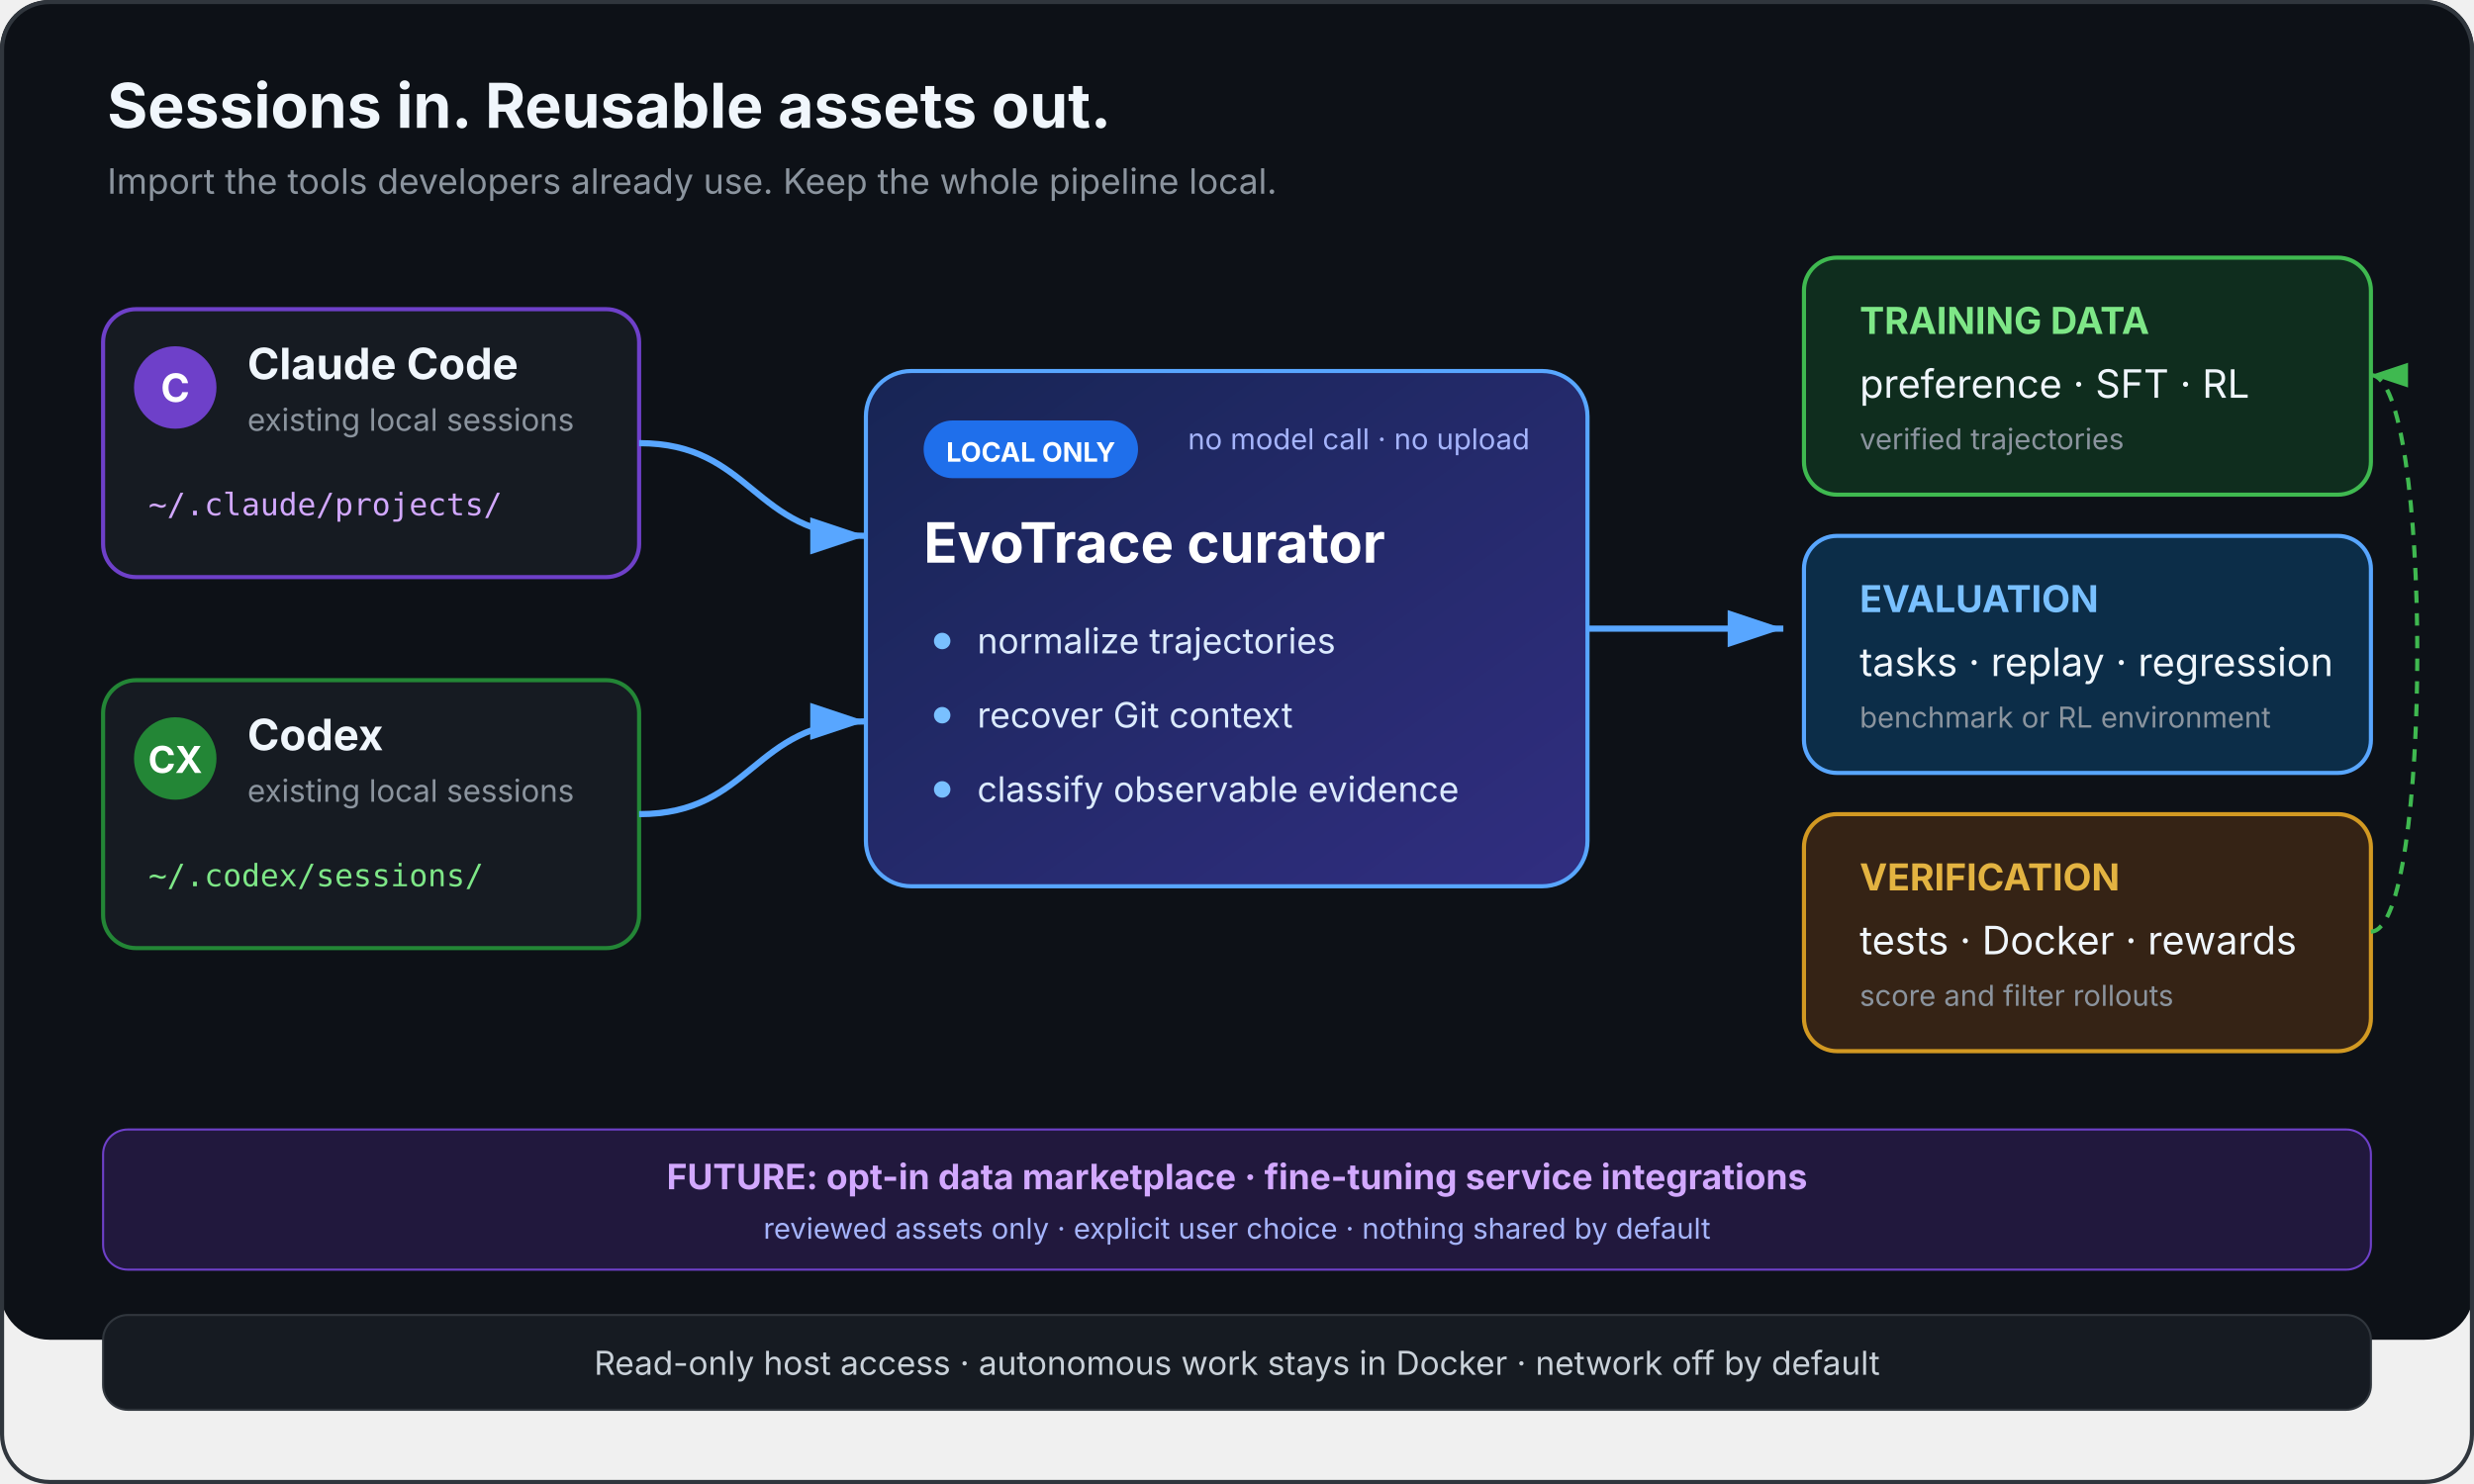
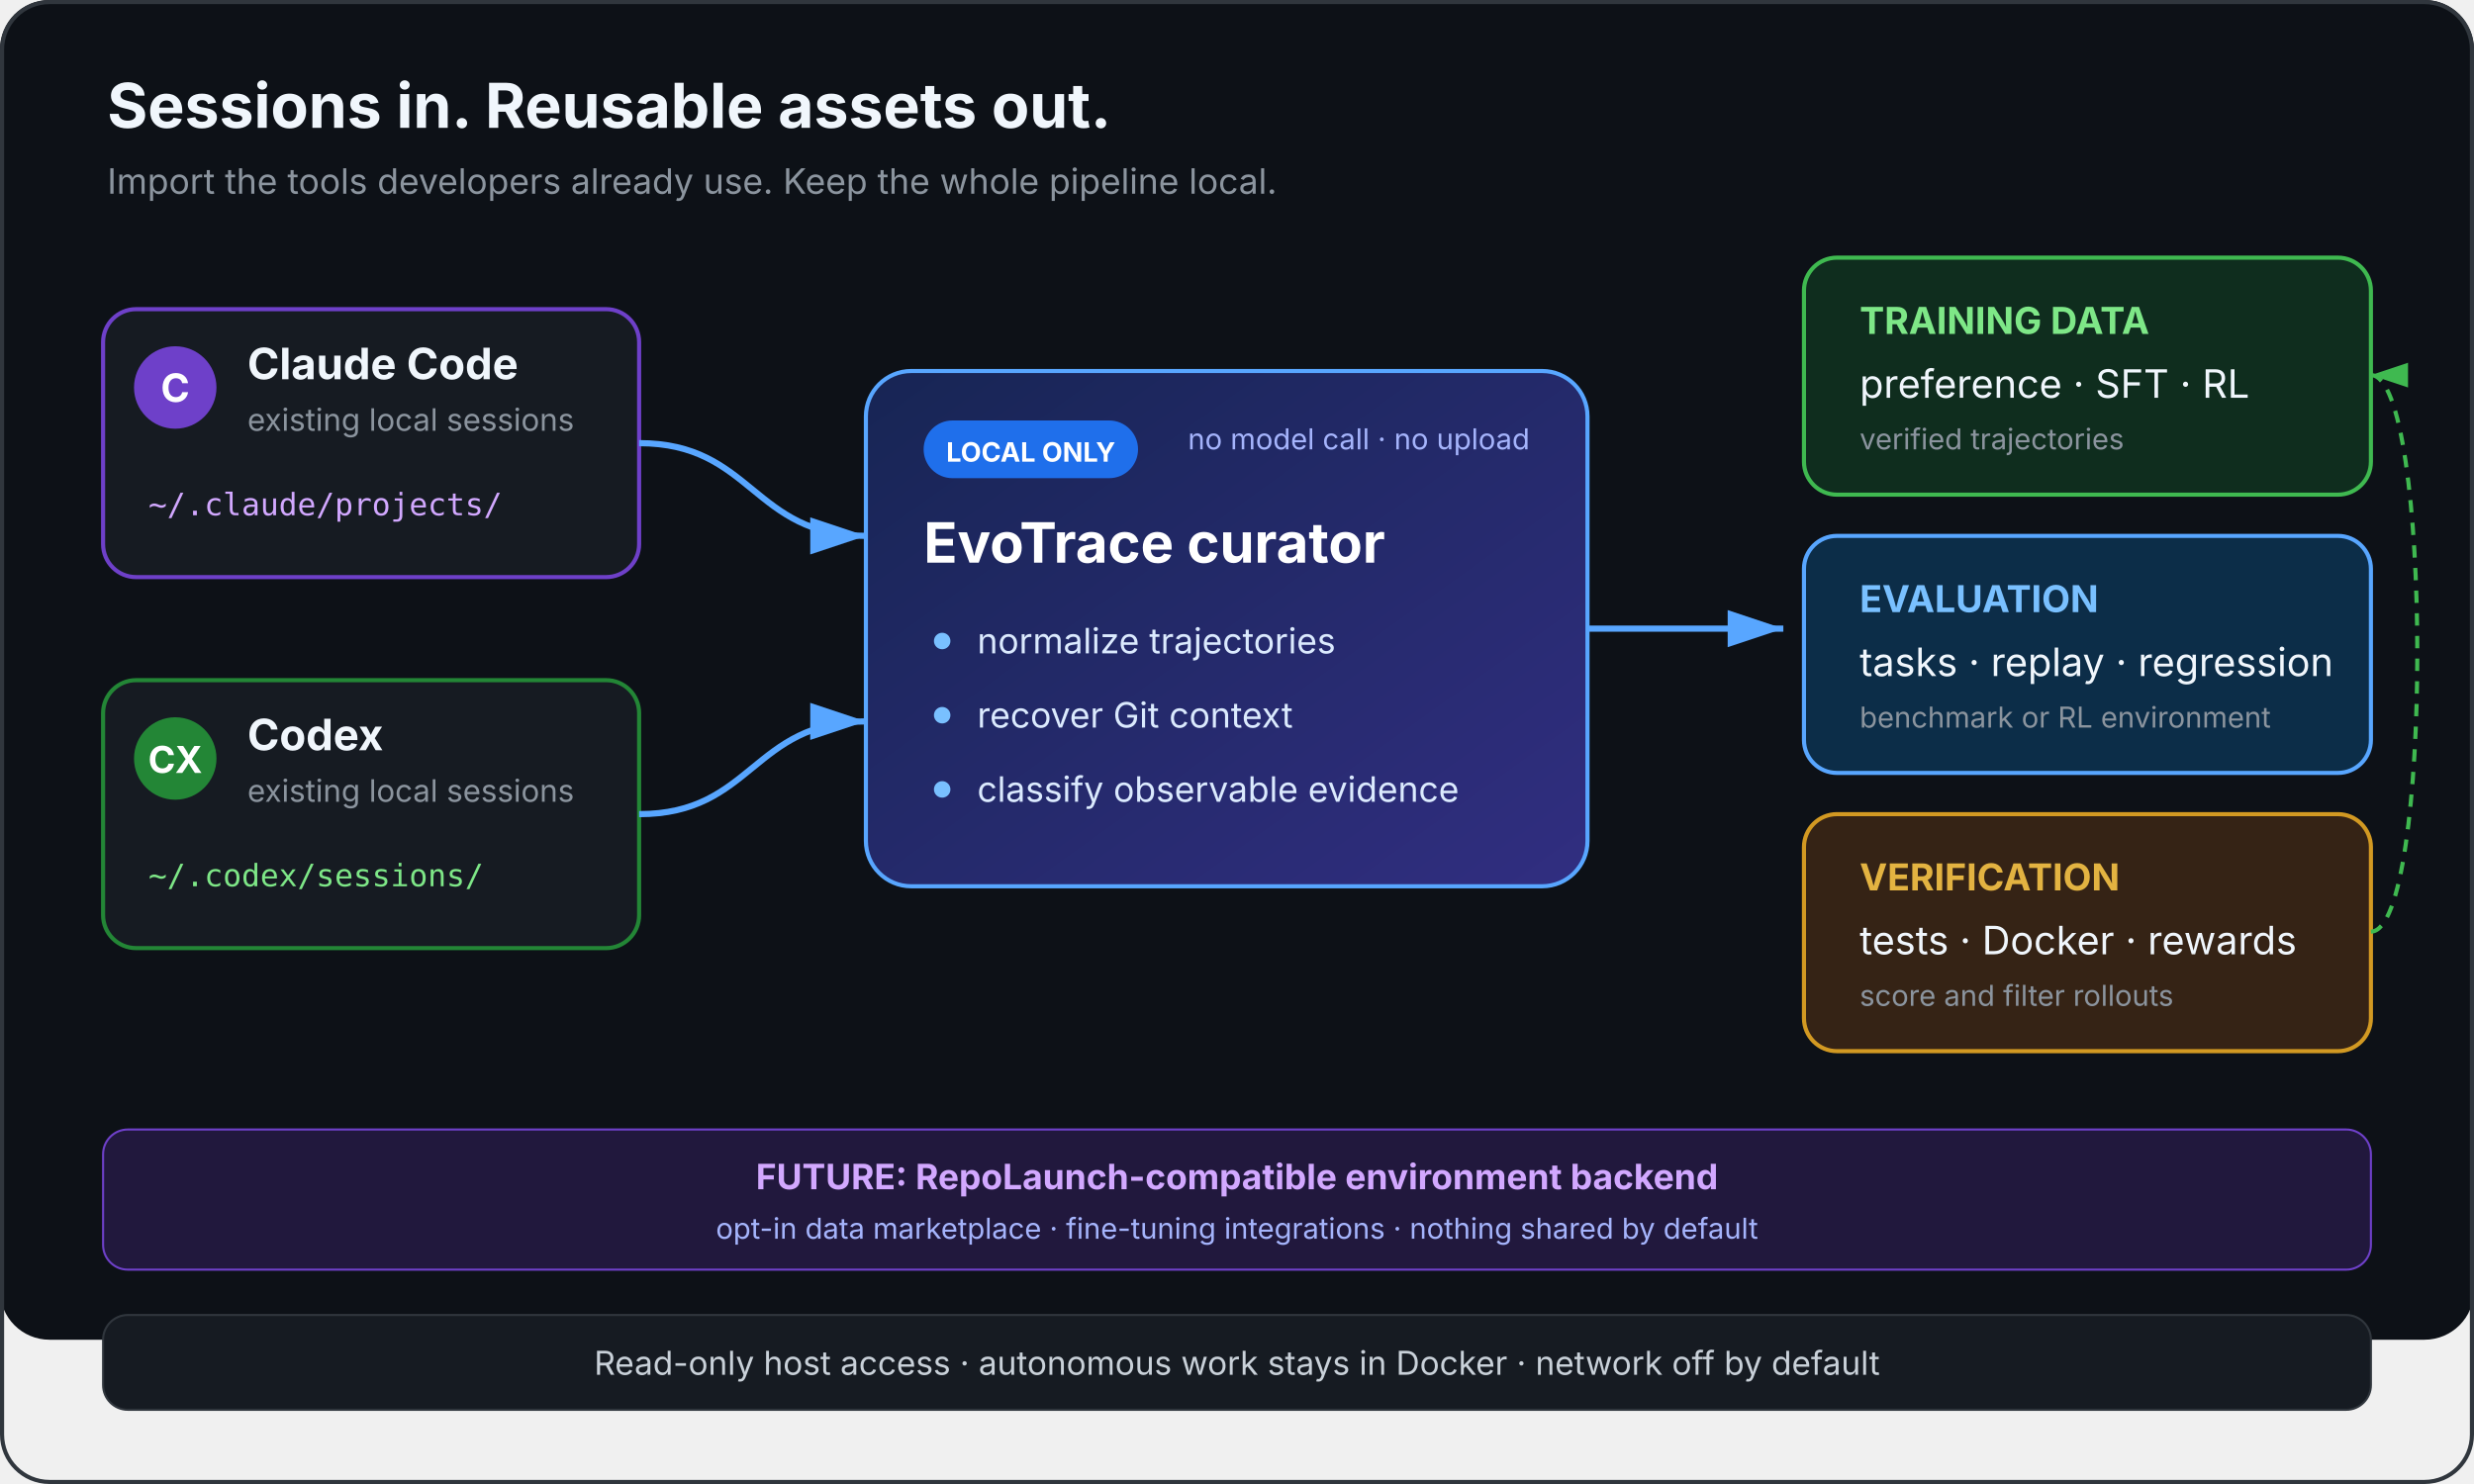
<svg xmlns="http://www.w3.org/2000/svg" width="1200" height="720" viewBox="0 0 1200 720" role="img" aria-labelledby="title desc">
  <defs>
    <linearGradient id="curator" x1="0" y1="0" x2="1" y2="1">
      <stop offset="0" stop-color="#172554" />
      <stop offset="1" stop-color="#312e81" />
    </linearGradient>
    <marker id="arrow" markerWidth="10" markerHeight="10" refX="9" refY="3" orient="auto" markerUnits="strokeWidth">
      <path d="M0,0 L0,6 L9,3 z" fill="#58a6ff" />
    </marker>
    <marker id="loop-arrow" markerWidth="10" markerHeight="10" refX="9" refY="3" orient="auto" markerUnits="strokeWidth">
      <path d="M0,0 L0,6 L9,3 z" fill="#3fb950" />
    </marker>
  </defs>
  <rect width="1200" height="650" rx="24" fill="#0d1117" />
  <rect x="1" y="1" width="1198" height="718" rx="23" fill="none" stroke="#30363d" stroke-width="2" />
  <text x="52" y="62" fill="#f0f6fc" font-family="-apple-system, BlinkMacSystemFont, Segoe UI, sans-serif" font-size="30" font-weight="700">Sessions in. Reusable assets out.</text>
  <text x="52" y="94" fill="#8b949e" font-family="-apple-system, BlinkMacSystemFont, Segoe UI, sans-serif" font-size="17">Import the tools developers already use. Keep the whole pipeline local.</text>
  <g font-family="-apple-system, BlinkMacSystemFont, Segoe UI, sans-serif">
    <rect x="50" y="150" width="260" height="130" rx="16" fill="#161b22" stroke="#6e40c9" stroke-width="2" />
    <circle cx="85" cy="188" r="20" fill="#6e40c9" />
    <text x="85" y="195" text-anchor="middle" fill="#fff" font-size="19" font-weight="700">C</text>
    <text x="120" y="184" fill="#f0f6fc" font-size="21" font-weight="700">Claude Code</text>
    <text x="120" y="209" fill="#8b949e" font-size="15">existing local sessions</text>
    <text x="72" y="250" fill="#d2a8ff" font-family="ui-monospace, SFMono-Regular, Menlo, Consolas, monospace" font-size="15">~/.claude/projects/</text>
    <rect x="50" y="330" width="260" height="130" rx="16" fill="#161b22" stroke="#238636" stroke-width="2" />
    <circle cx="85" cy="368" r="20" fill="#238636" />
    <text x="85" y="375" text-anchor="middle" fill="#fff" font-size="18" font-weight="700">CX</text>
    <text x="120" y="364" fill="#f0f6fc" font-size="21" font-weight="700">Codex</text>
    <text x="120" y="389" fill="#8b949e" font-size="15">existing local sessions</text>
    <text x="72" y="430" fill="#7ee787" font-family="ui-monospace, SFMono-Regular, Menlo, Consolas, monospace" font-size="15">~/.codex/sessions/</text>
    <path d="M310 215 C365 215 365 260 420 260" fill="none" stroke="#58a6ff" stroke-width="3" marker-end="url(#arrow)" />
    <path d="M310 395 C365 395 365 350 420 350" fill="none" stroke="#58a6ff" stroke-width="3" marker-end="url(#arrow)" />
    <rect x="420" y="180" width="350" height="250" rx="22" fill="url(#curator)" stroke="#58a6ff" stroke-width="2" />
    <rect x="448" y="204" width="104" height="28" rx="14" fill="#1f6feb" />
    <text x="500" y="224" text-anchor="middle" fill="#fff" font-size="13" font-weight="700">LOCAL ONLY</text>
    <text x="448" y="273" fill="#fff" font-size="27" font-weight="700">EvoTrace curator</text>
    <circle cx="457" cy="311" r="4" fill="#79c0ff" />
    <text x="474" y="317" fill="#dbeafe" font-size="17">normalize trajectories</text>
    <circle cx="457" cy="347" r="4" fill="#79c0ff" />
    <text x="474" y="353" fill="#dbeafe" font-size="17">recover Git context</text>
    <circle cx="457" cy="383" r="4" fill="#79c0ff" />
    <text x="474" y="389" fill="#dbeafe" font-size="17">classify observable evidence</text>
    <text x="742" y="218" text-anchor="end" fill="#a5b4fc" font-size="14">no model call · no upload</text>
    <path d="M770 305 L865 305" fill="none" stroke="#58a6ff" stroke-width="3" marker-end="url(#arrow)" />
    <rect x="875" y="125" width="275" height="115" rx="16" fill="#0f2d1e" stroke="#3fb950" stroke-width="2" />
    <text x="902" y="162" fill="#7ee787" font-size="18" font-weight="700">TRAINING DATA</text>
    <text x="902" y="193" fill="#f0f6fc" font-size="19">preference · SFT · RL</text>
    <text x="902" y="218" fill="#8b949e" font-size="14">verified trajectories</text>
    <rect x="875" y="260" width="275" height="115" rx="16" fill="#0c2d48" stroke="#58a6ff" stroke-width="2" />
    <text x="902" y="297" fill="#79c0ff" font-size="18" font-weight="700">EVALUATION</text>
    <text x="902" y="328" fill="#f0f6fc" font-size="19">tasks · replay · regression</text>
    <text x="902" y="353" fill="#8b949e" font-size="14">benchmark or RL environment</text>
    <rect x="875" y="395" width="275" height="115" rx="16" fill="#352315" stroke="#d29922" stroke-width="2" />
    <text x="902" y="432" fill="#e3b341" font-size="18" font-weight="700">VERIFICATION</text>
    <text x="902" y="463" fill="#f0f6fc" font-size="19">tests · Docker · rewards</text>
    <text x="902" y="488" fill="#8b949e" font-size="14">score and filter rollouts</text>
    <path d="M1150 452 C1180 452 1180 182 1150 182" fill="none" stroke="#3fb950" stroke-width="2" stroke-dasharray="6 5" marker-end="url(#loop-arrow)" />
    <rect x="50" y="548" width="1100" height="68" rx="12" fill="#21183d" stroke="#6e40c9" />
-     <text x="600" y="577" text-anchor="middle" fill="#d2a8ff" font-size="17" font-weight="700">FUTURE: opt-in data marketplace  ·  fine-tuning service integrations</text>
-     <text x="600" y="601" text-anchor="middle" fill="#a5b4fc" font-size="14">reviewed assets only · explicit user choice · nothing shared by default</text>
+     <text x="600" y="577" text-anchor="middle" fill="#d2a8ff" font-size="17" font-weight="700">FUTURE: RepoLaunch-compatible environment backend</text>
+     <text x="600" y="601" text-anchor="middle" fill="#a5b4fc" font-size="14">opt-in data marketplace · fine-tuning integrations · nothing shared by default</text>
    <rect x="50" y="638" width="1100" height="46" rx="12" fill="#161b22" stroke="#30363d" />
    <text x="600" y="667" text-anchor="middle" fill="#c9d1d9" font-size="16">Read-only host access  ·  autonomous work stays in Docker  ·  network off by default</text>
  </g>
</svg>
